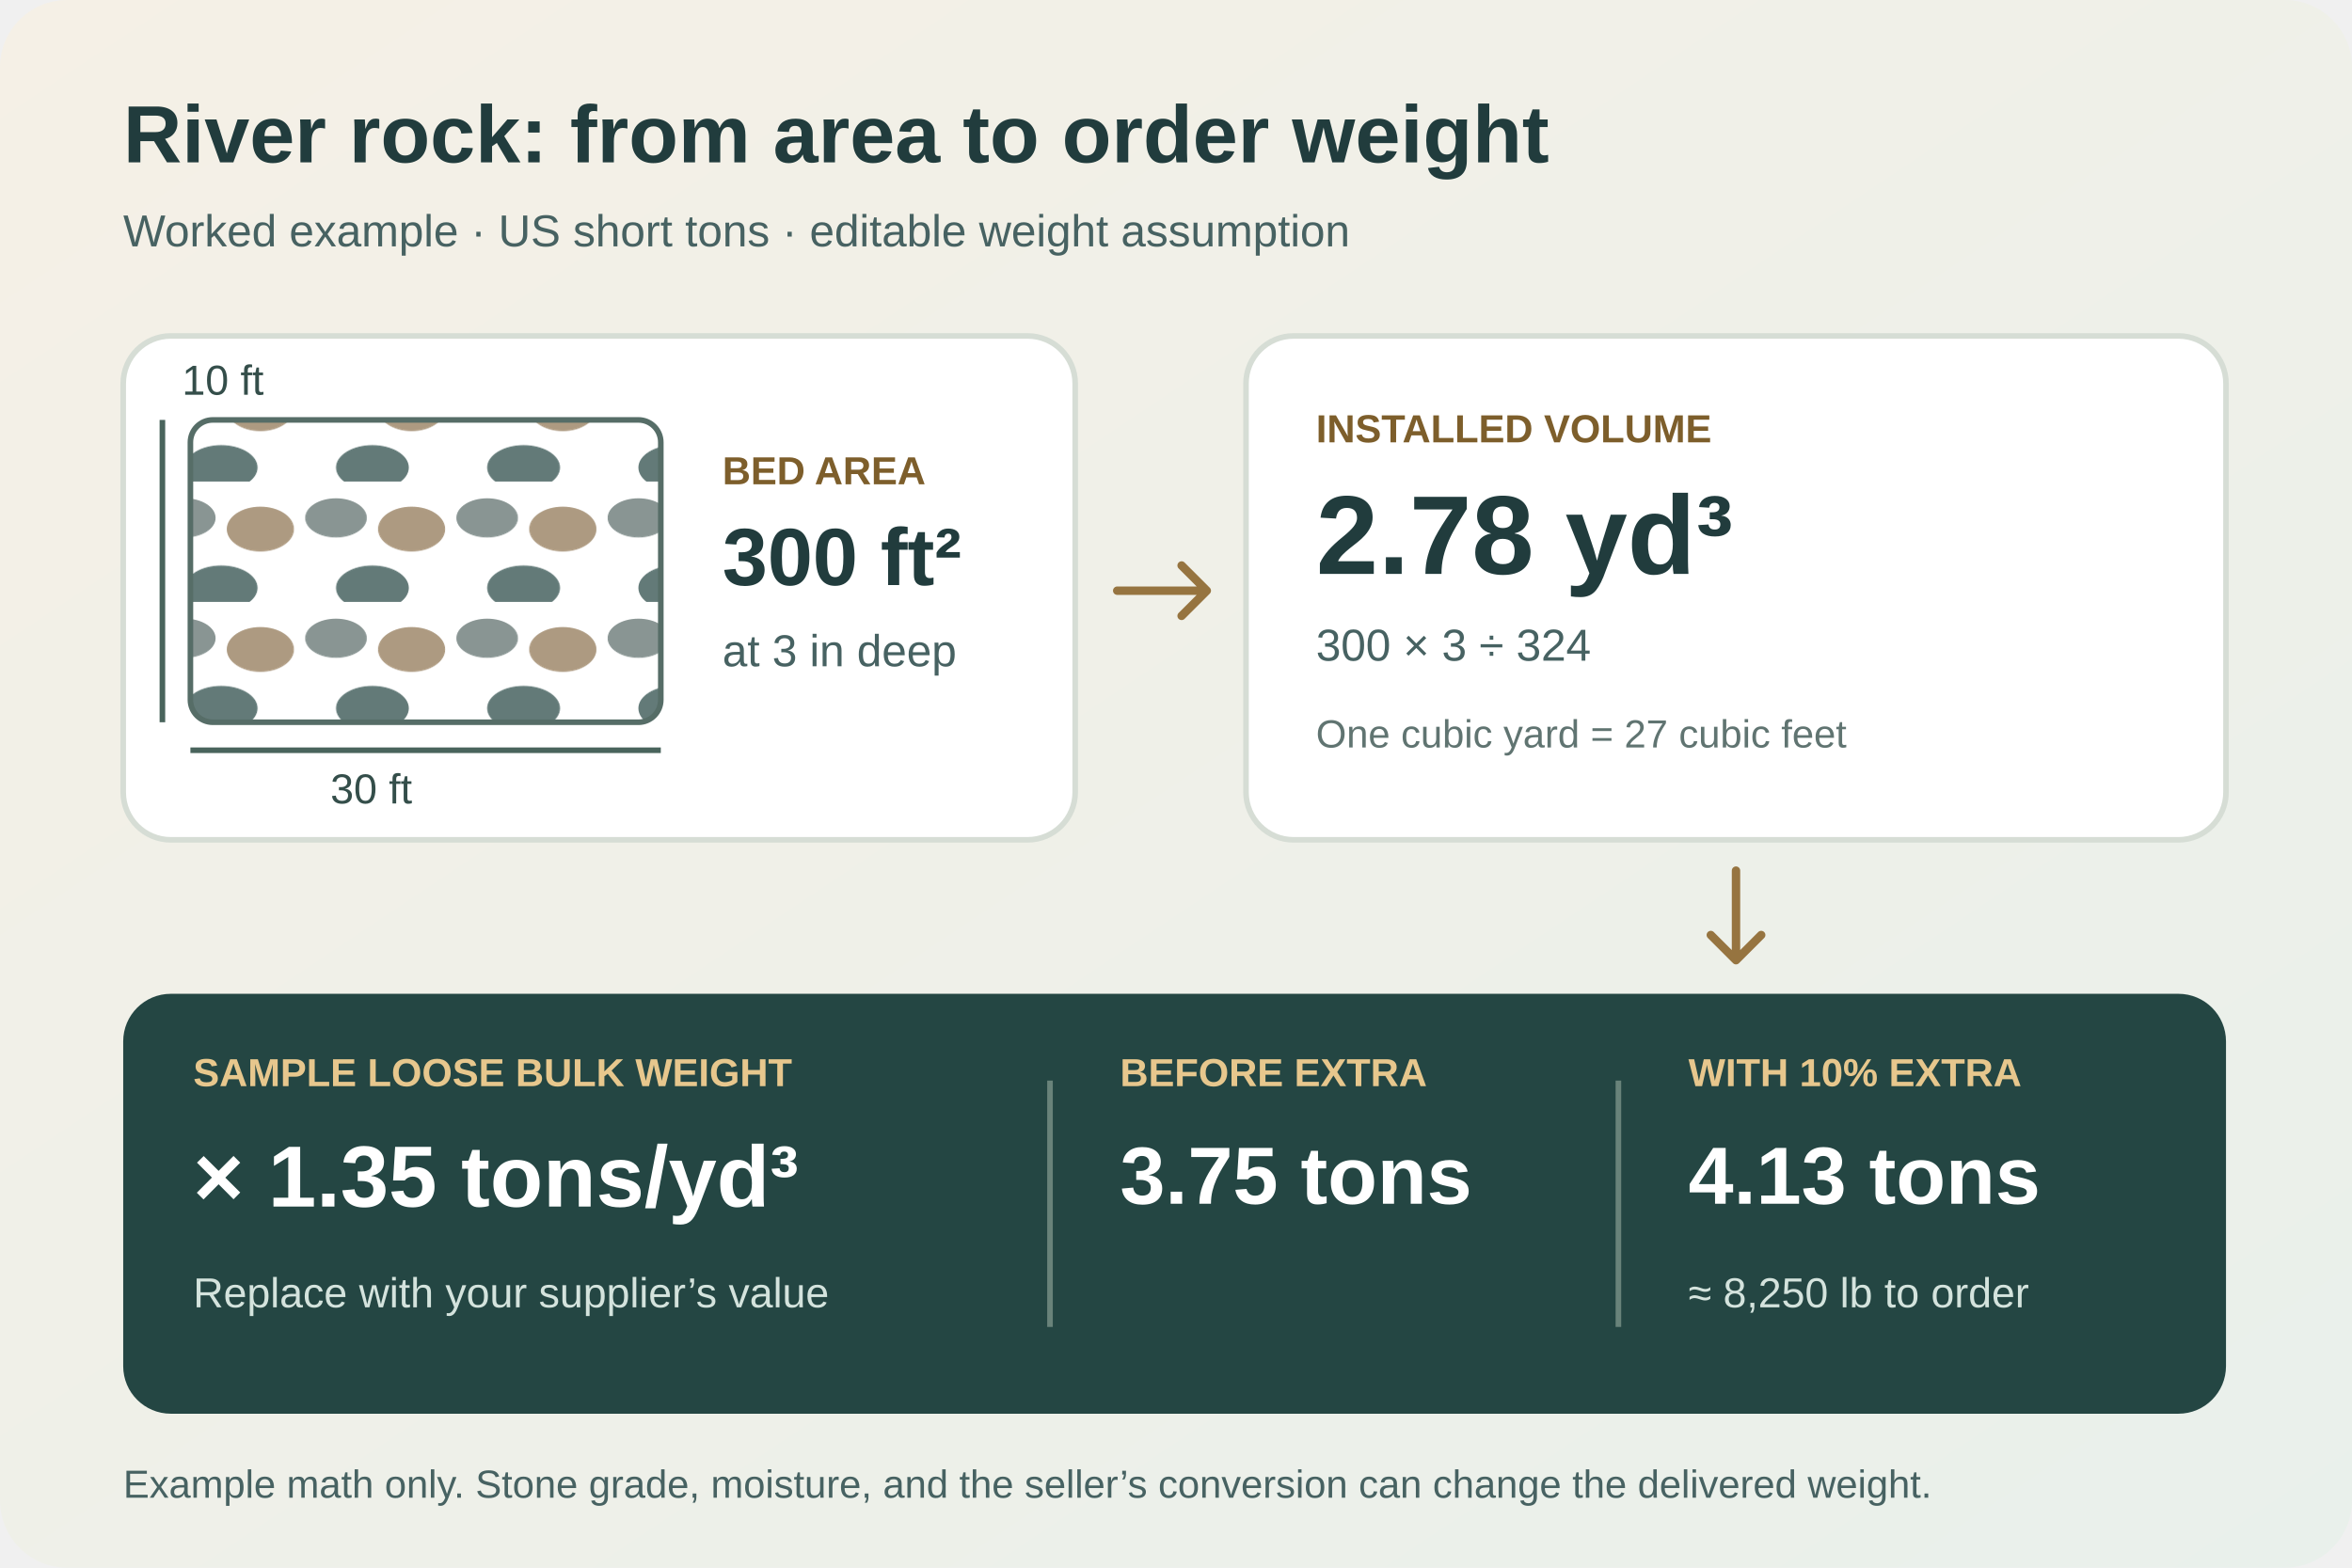
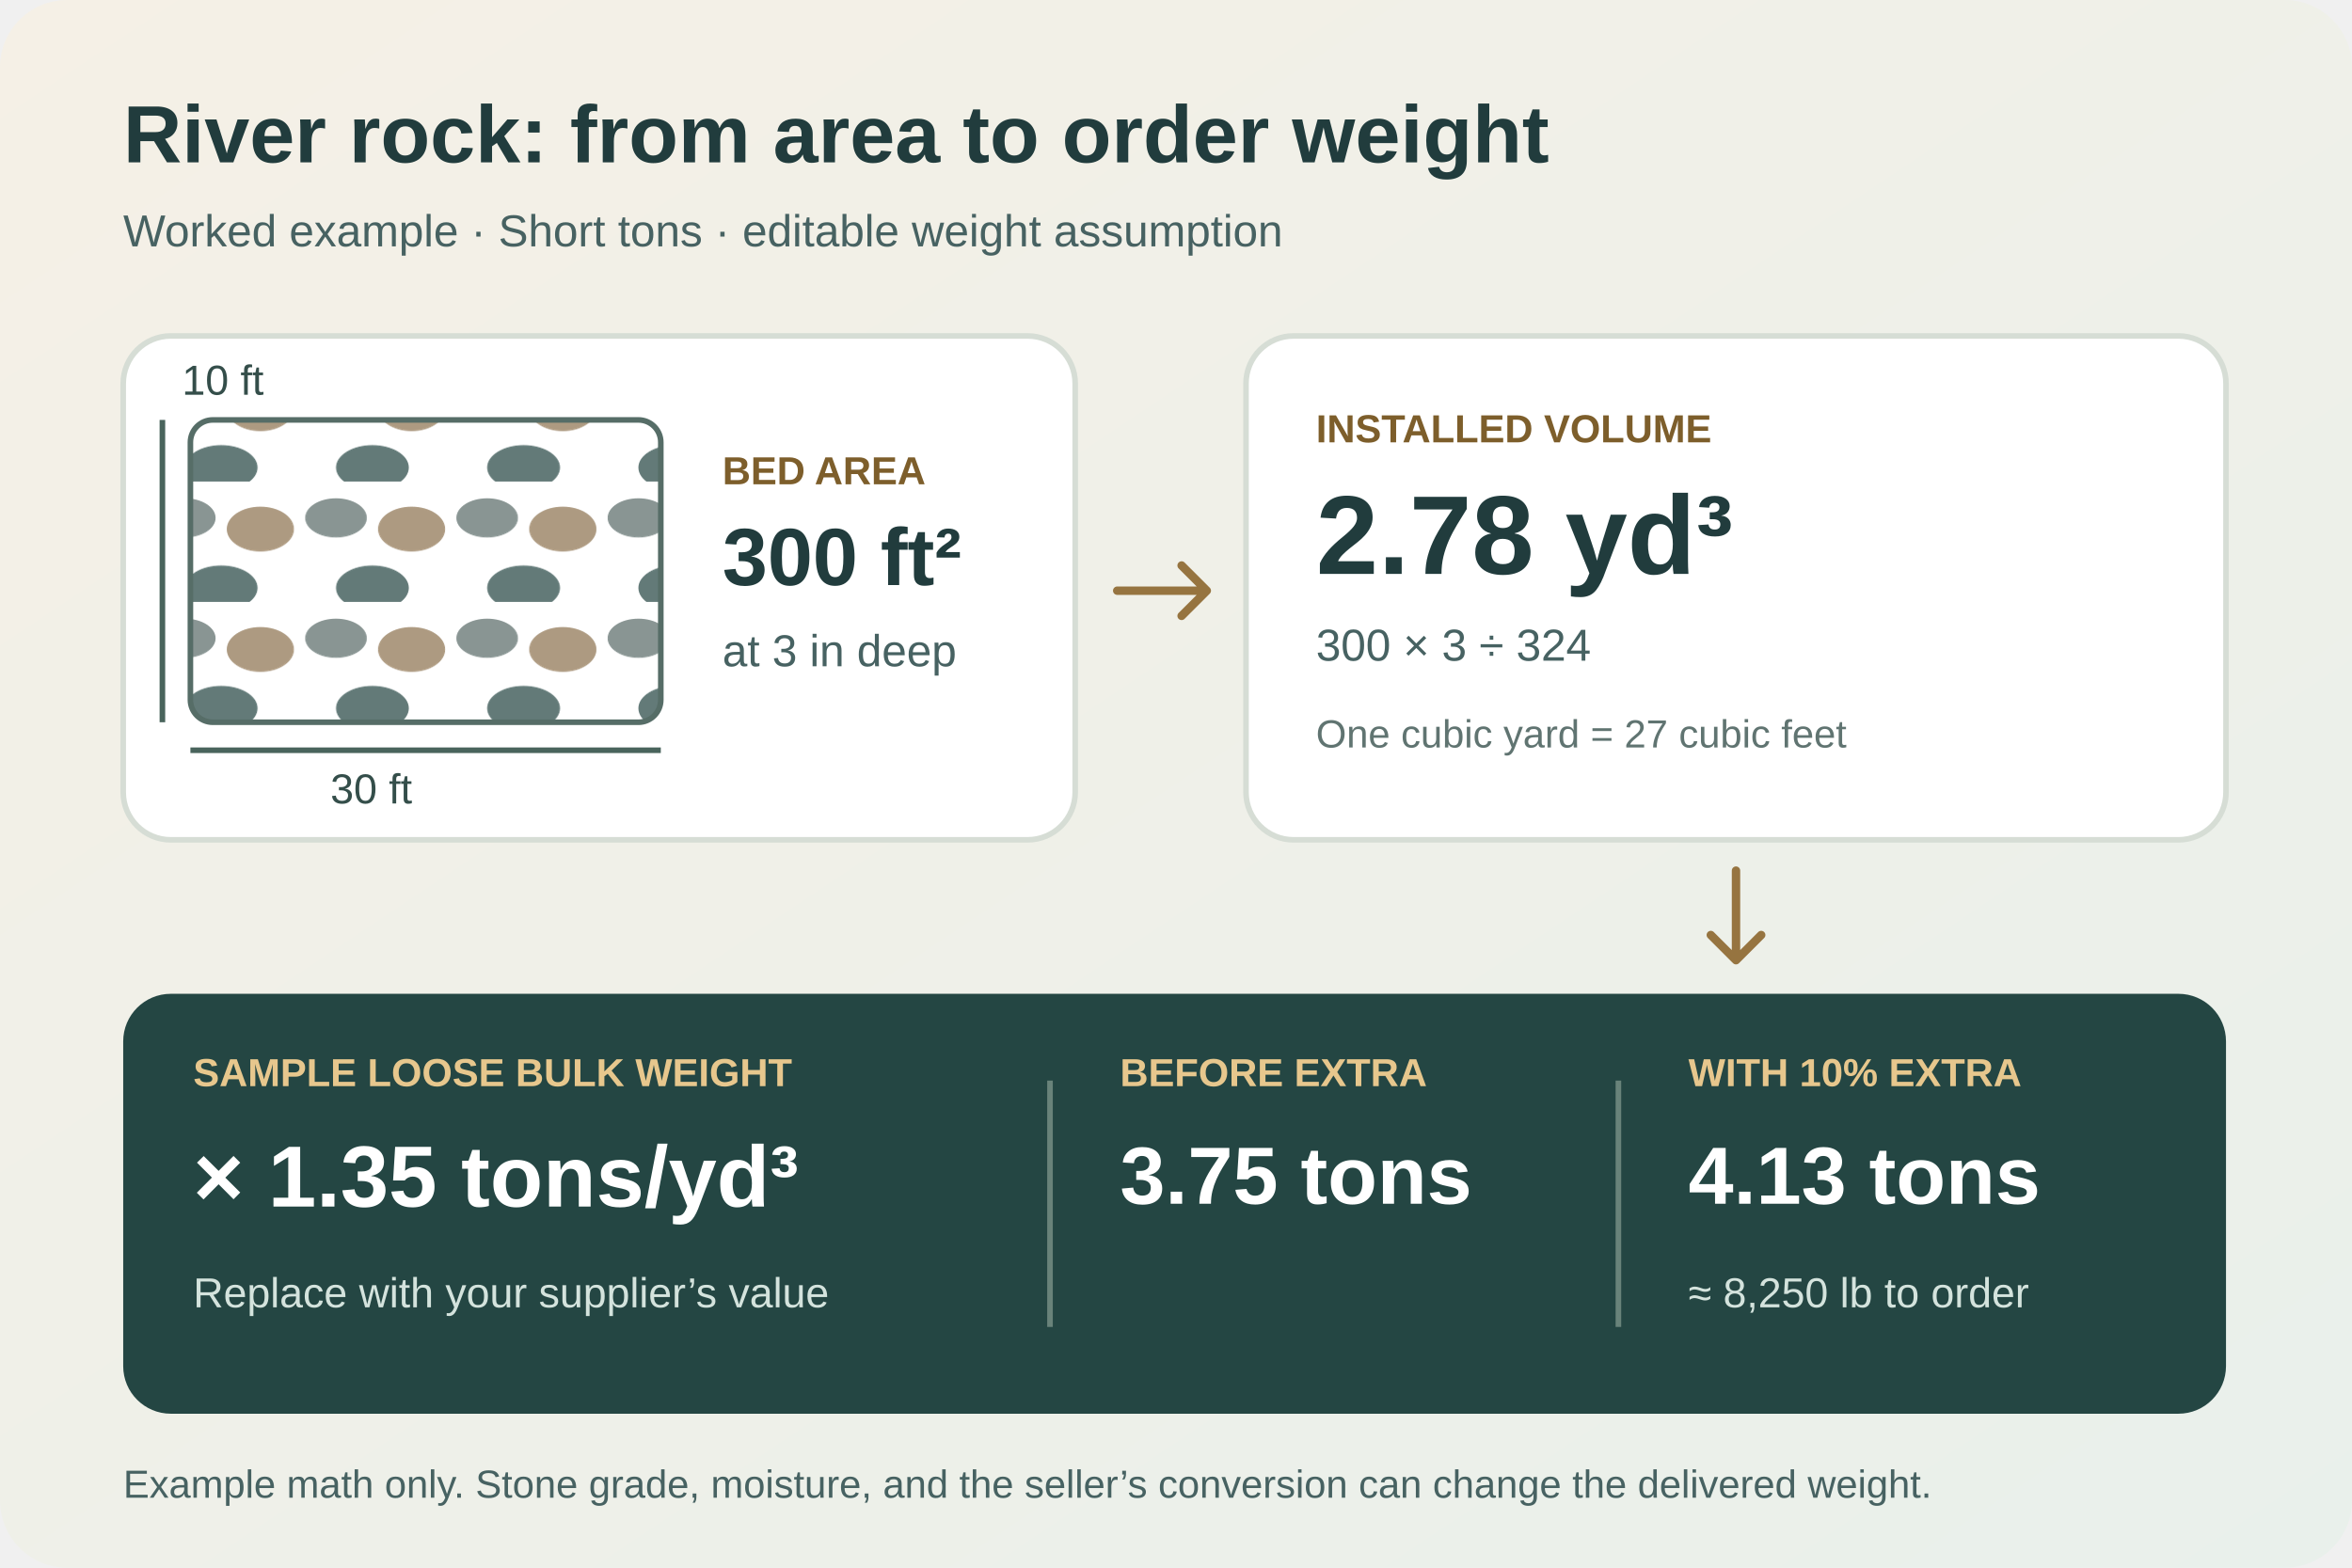
<svg xmlns="http://www.w3.org/2000/svg" width="840" height="560" viewBox="0 0 840 560" role="img" aria-labelledby="title desc">
  <defs>
    <linearGradient id="background" x2="1" y2="1">
      <stop stop-color="#f5f0e6" />
      <stop offset="1" stop-color="#e9f0eb" />
    </linearGradient>
    <pattern id="rock" width="54" height="43" patternUnits="userSpaceOnUse">
      <ellipse cx="12" cy="13" rx="11" ry="7" fill="#899593" />
      <ellipse cx="39" cy="17" rx="12" ry="8" fill="#ad9a81" />
      <ellipse cx="25" cy="38" rx="13" ry="8" fill="#637a78" />
    </pattern>
  </defs>
  <rect width="840" height="560" rx="24" fill="url(#background)" />
  <text x="44" y="58" font-family="Arial, sans-serif" font-size="29" font-weight="700" fill="#213c3d">River rock: from area to order weight</text>
-   <text x="44" y="88" font-family="Arial, sans-serif" font-size="16" fill="#476262">Worked example · US short tons · editable weight assumption</text>
+   <text x="44" y="88" font-family="Arial, sans-serif" font-size="16" fill="#476262">Worked example · Short tons · editable weight assumption</text>
  <rect x="44" y="120" width="340" height="180" rx="17" fill="#fff" stroke="#d6ddd5" stroke-width="2" />
  <rect x="68" y="150" width="168" height="108" rx="8" fill="url(#rock)" stroke="#566d67" stroke-width="2" />
  <path d="M68 268h168M58 150v108" stroke="#49645c" stroke-width="2" />
  <text x="118" y="287" font-family="Arial, sans-serif" font-size="15" fill="#344e4a">30 ft</text>
  <text x="65" y="141" font-family="Arial, sans-serif" font-size="15" fill="#344e4a">10 ft</text>
  <text x="258" y="173" font-family="Arial, sans-serif" font-size="14" font-weight="700" fill="#7d5e2b">BED AREA</text>
  <text x="258" y="209" font-family="Arial, sans-serif" font-size="29" font-weight="700" fill="#213c3d">300 ft²</text>
  <text x="258" y="238" font-family="Arial, sans-serif" font-size="16" fill="#476262">at 3 in deep</text>
  <path d="M399 211h31m-8-9 9 9-9 9" fill="none" stroke="#967440" stroke-width="3" stroke-linecap="round" stroke-linejoin="round" />
  <rect x="445" y="120" width="350" height="180" rx="17" fill="#fff" stroke="#d6ddd5" stroke-width="2" />
  <text x="470" y="158" font-family="Arial, sans-serif" font-size="14" font-weight="700" fill="#7d5e2b">INSTALLED VOLUME</text>
  <text x="470" y="205" font-family="Arial, sans-serif" font-size="40" font-weight="700" fill="#213c3d">2.78 yd³</text>
  <text x="470" y="236" font-family="Arial, sans-serif" font-size="16" fill="#476262">300 × 3 ÷ 324</text>
  <text x="470" y="267" font-family="Arial, sans-serif" font-size="14" fill="#607471">One cubic yard = 27 cubic feet</text>
  <path d="M620 311v31m-9-8 9 9 9-9" fill="none" stroke="#967440" stroke-width="3" stroke-linecap="round" stroke-linejoin="round" />
  <rect x="44" y="355" width="751" height="150" rx="17" fill="#244643" />
  <text x="69" y="388" font-family="Arial, sans-serif" font-size="14" font-weight="700" fill="#e7c78d">SAMPLE LOOSE BULK WEIGHT</text>
  <text x="69" y="431" font-family="Arial, sans-serif" font-size="31" font-weight="700" fill="#fff">× 1.35 tons/yd³</text>
  <text x="69" y="467" font-family="Arial, sans-serif" font-size="15" fill="#d4e3dd">Replace with your supplier’s value</text>
  <path d="M375 386v88" stroke="#69837a" stroke-width="2" />
  <text x="400" y="388" font-family="Arial, sans-serif" font-size="14" font-weight="700" fill="#e7c78d">BEFORE EXTRA</text>
  <text x="400" y="430" font-family="Arial, sans-serif" font-size="29" font-weight="700" fill="#fff">3.75 tons</text>
  <path d="M578 386v88" stroke="#69837a" stroke-width="2" />
  <text x="603" y="388" font-family="Arial, sans-serif" font-size="14" font-weight="700" fill="#e7c78d">WITH 10% EXTRA</text>
  <text x="603" y="430" font-family="Arial, sans-serif" font-size="29" font-weight="700" fill="#fff">4.13 tons</text>
  <text x="603" y="467" font-family="Arial, sans-serif" font-size="15" fill="#d4e3dd">≈ 8,250 lb to order</text>
  <text x="44" y="535" font-family="Arial, sans-serif" font-size="14" fill="#476262">Example math only. Stone grade, moisture, and the seller’s conversion can change the delivered weight.</text>
</svg>
